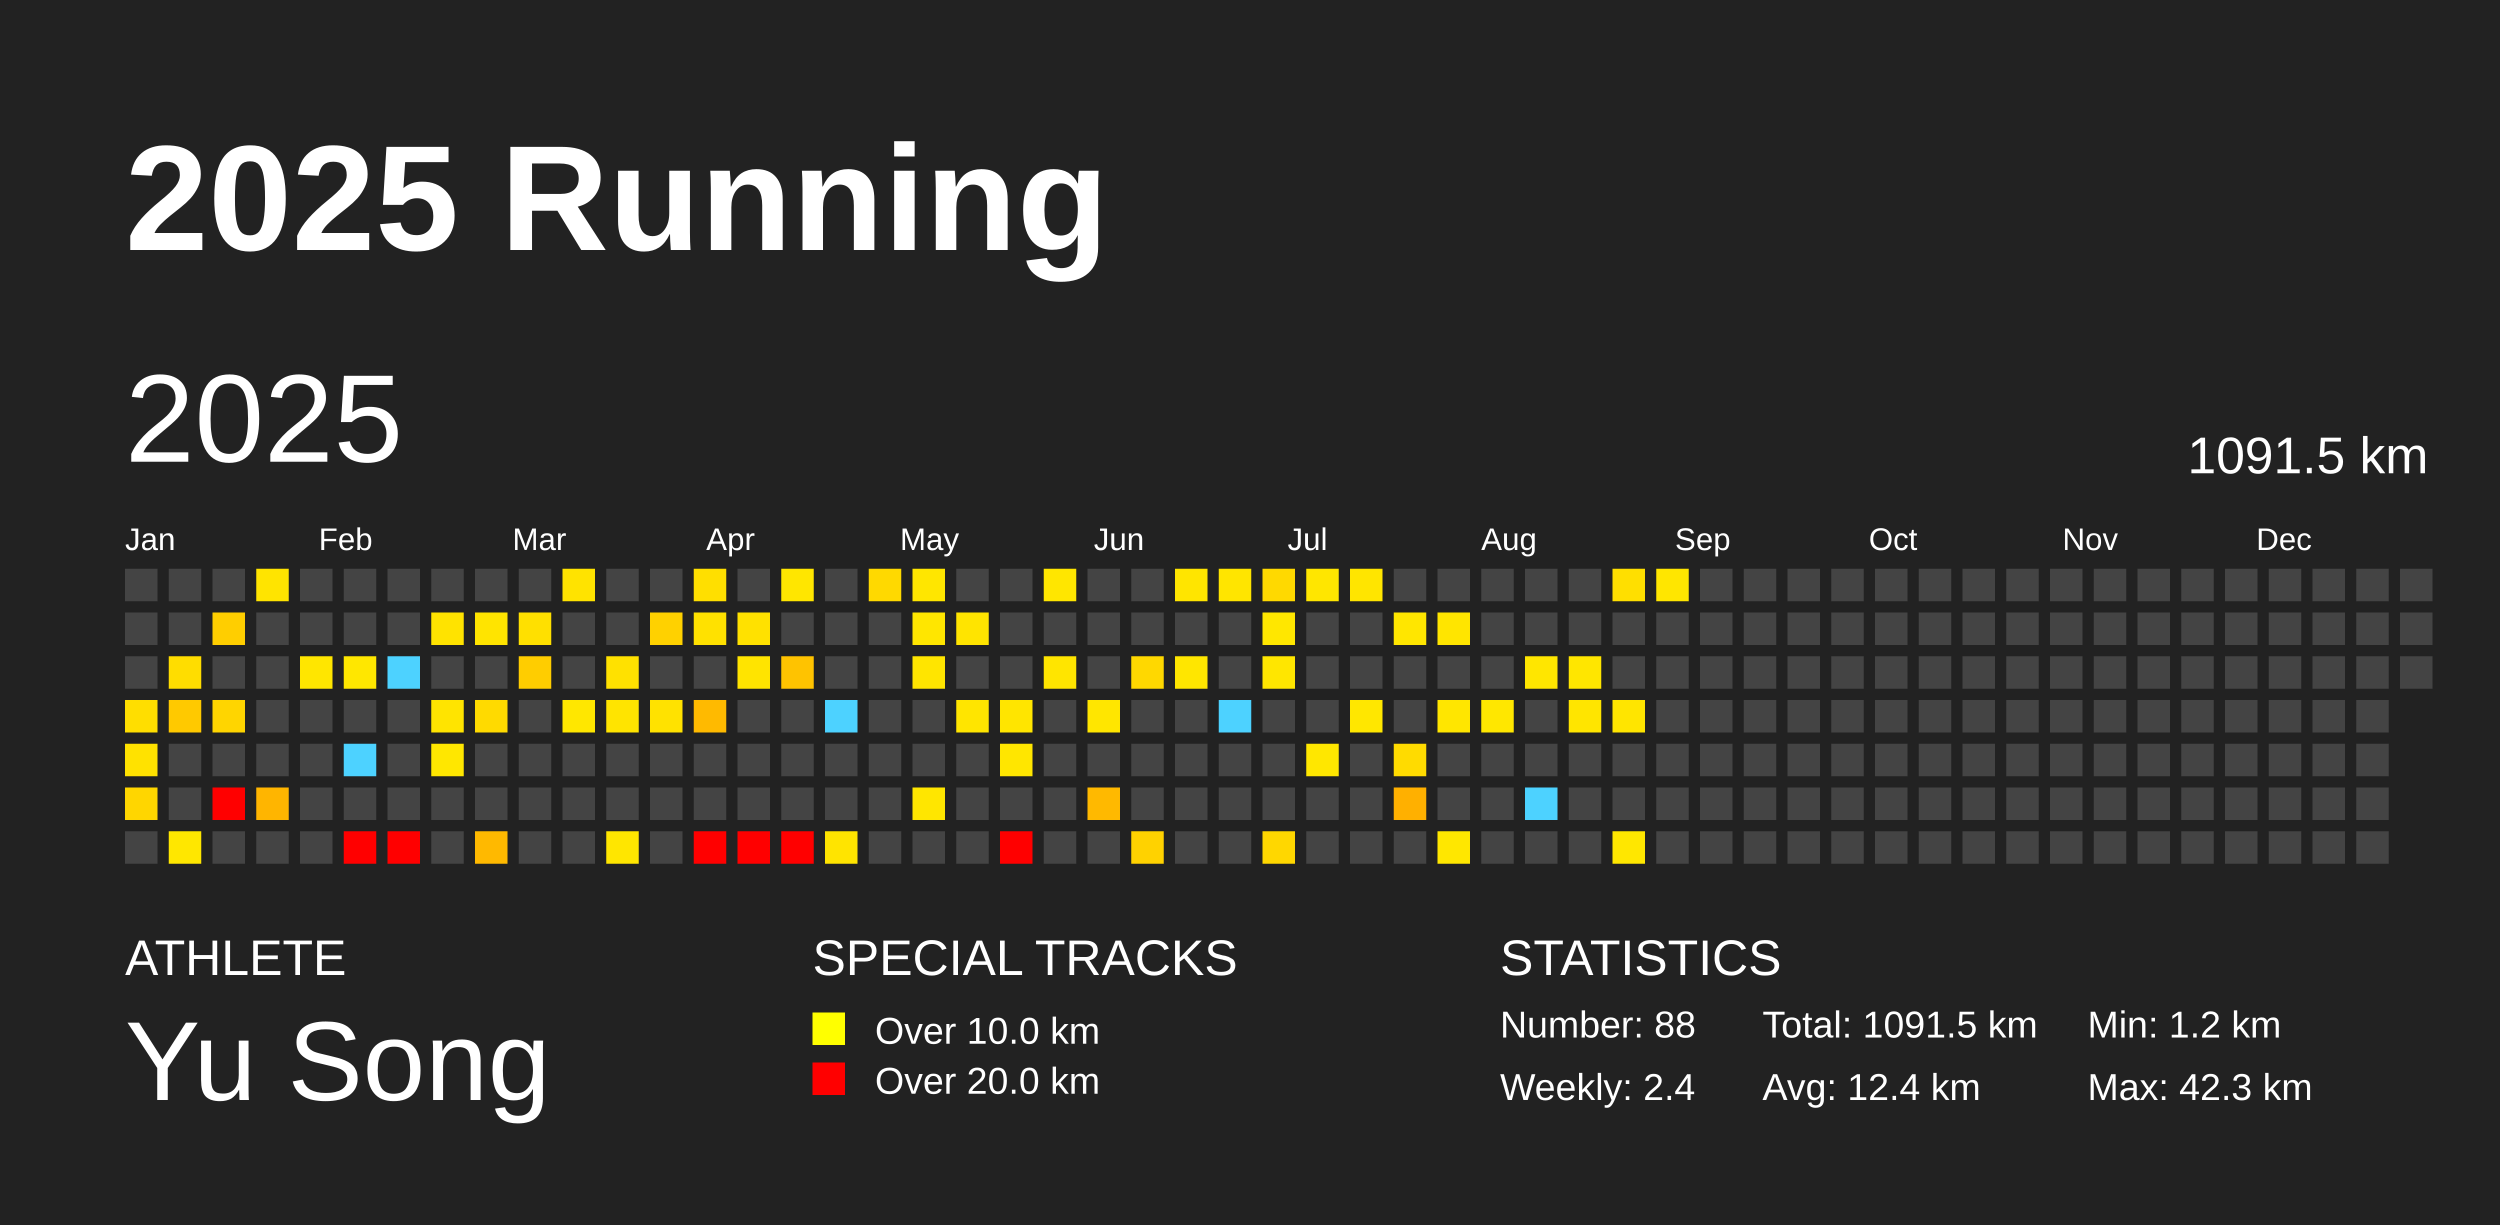
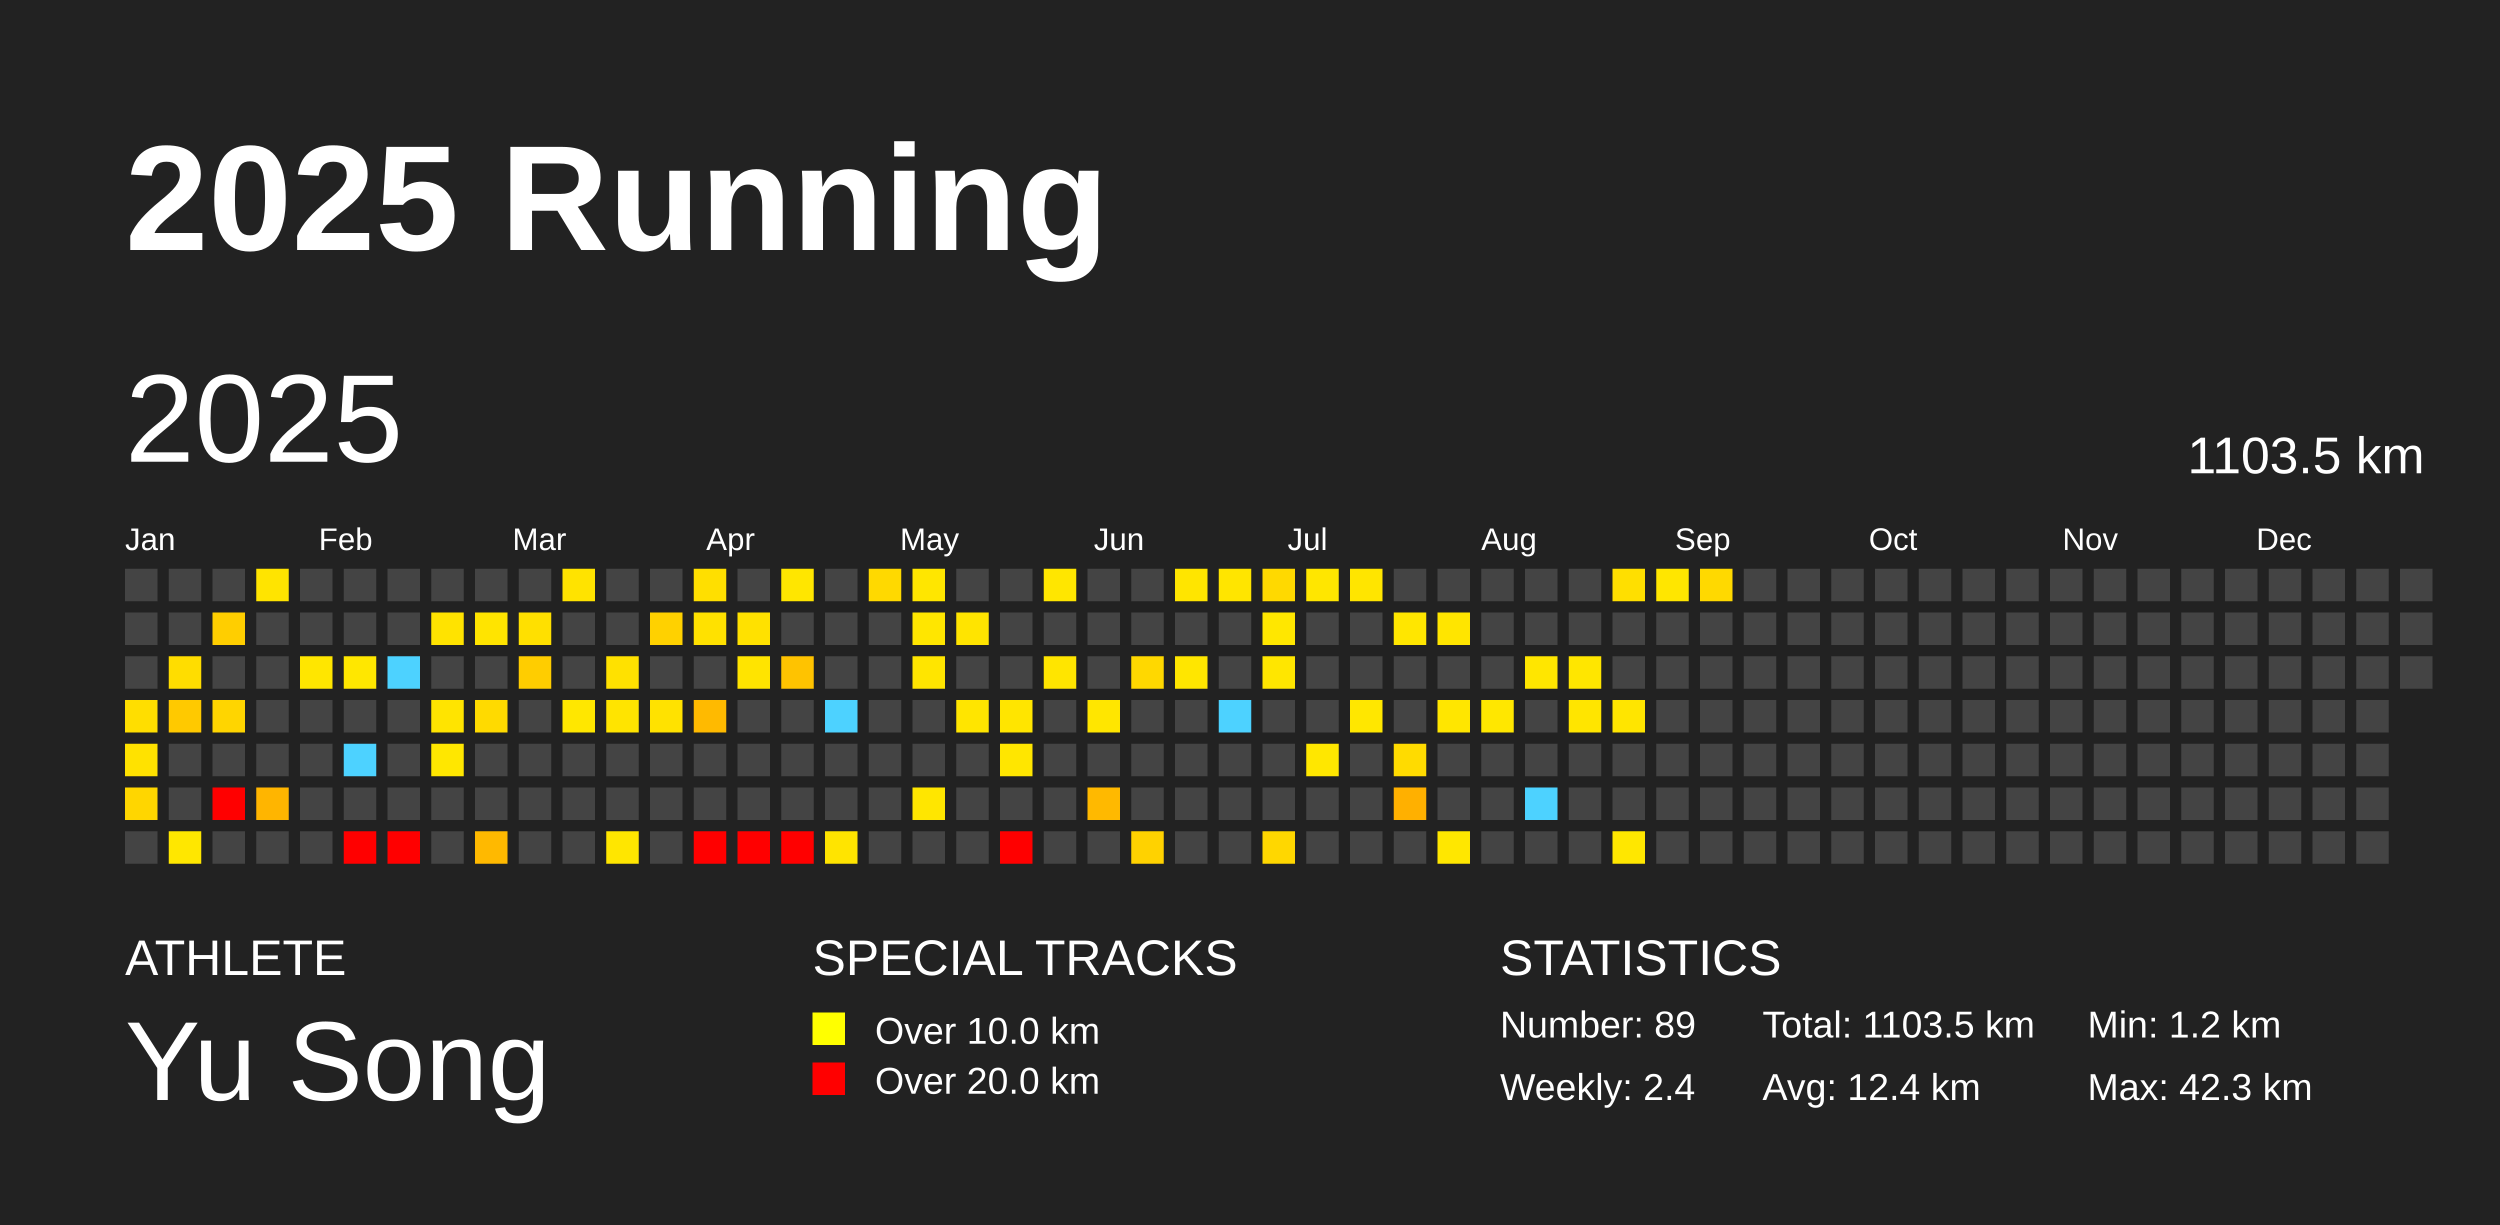
<svg xmlns="http://www.w3.org/2000/svg" baseProfile="full" height="98mm" version="1.1" viewBox="0,0,200,98" width="200mm">
  <defs />
  <rect fill="#222222" height="98" width="200" x="0" y="0" />
  <text fill="#FFFFFF" style="font-size:12px; font-family:Arial; font-weight:bold;" x="10" y="20">2025 Running</text>
  <text fill="#FFFFFF" style="font-size:4px; font-family:Arial" x="10" y="78">ATHLETE</text>
  <text fill="#FFFFFF" style="font-size:9px; font-family:Arial" x="10" y="88">Yu Song</text>
  <text fill="#FFFFFF" style="font-size:4px; font-family:Arial" x="65" y="78">SPECIAL TRACKS</text>
  <rect fill="yellow" height="2.6" width="2.6" x="65" y="81" />
  <text fill="#FFFFFF" style="font-size:3px; font-family:Arial" x="70" y="83.5">Over 10.0 km</text>
  <rect fill="red" height="2.6" width="2.6" x="65" y="85" />
  <text fill="#FFFFFF" style="font-size:3px; font-family:Arial" x="70" y="87.5">Over 20.0 km</text>
  <text fill="#FFFFFF" style="font-size:4px; font-family:Arial" x="120" y="78">STATISTICS</text>
-   <text fill="#FFFFFF" style="font-size:3px; font-family:Arial" x="120" y="83">Number: 88</text>
+   <text fill="#FFFFFF" style="font-size:3px; font-family:Arial" x="120" y="83">Number: 89</text>
  <text fill="#FFFFFF" style="font-size:3px; font-family:Arial" x="120" y="88">Weekly: 2.4</text>
-   <text fill="#FFFFFF" style="font-size:3px; font-family:Arial" x="141" y="83">Total: 1091.5 km</text>
+   <text fill="#FFFFFF" style="font-size:3px; font-family:Arial" x="141" y="83">Total: 1103.5 km</text>
  <text fill="#FFFFFF" style="font-size:3px; font-family:Arial" x="141" y="88">Avg: 12.4 km</text>
  <text fill="#FFFFFF" style="font-size:3px; font-family:Arial" x="167" y="83">Min: 1.2 km</text>
  <text fill="#FFFFFF" style="font-size:3px; font-family:Arial" x="167" y="88">Max: 42.3 km</text>
  <text dominant-baseline="hanging" fill="#FFFFFF" style="font-size:10.0px; font-family:Arial;" x="10" y="30">2025</text>
-   <text dominant-baseline="hanging" fill="#FFFFFF" style="font-size:4.125px; font-family:Arial;" x="175" y="35">1091.5 km</text>
+   <text dominant-baseline="hanging" fill="#FFFFFF" style="font-size:4.125px; font-family:Arial;" x="175" y="35">1103.5 km</text>
  <text fill="#FFFFFF" style="font-size:2.5px; font-family:Arial" x="10.0" y="44">Jan</text>
  <text fill="#FFFFFF" style="font-size:2.5px; font-family:Arial" x="25.5" y="44">Feb</text>
  <text fill="#FFFFFF" style="font-size:2.5px; font-family:Arial" x="41.0" y="44">Mar</text>
  <text fill="#FFFFFF" style="font-size:2.5px; font-family:Arial" x="56.5" y="44">Apr</text>
  <text fill="#FFFFFF" style="font-size:2.5px; font-family:Arial" x="72.0" y="44">May</text>
  <text fill="#FFFFFF" style="font-size:2.5px; font-family:Arial" x="87.5" y="44">Jun</text>
  <text fill="#FFFFFF" style="font-size:2.5px; font-family:Arial" x="103.0" y="44">Jul</text>
  <text fill="#FFFFFF" style="font-size:2.5px; font-family:Arial" x="118.5" y="44">Aug</text>
  <text fill="#FFFFFF" style="font-size:2.5px; font-family:Arial" x="134.0" y="44">Sep</text>
  <text fill="#FFFFFF" style="font-size:2.5px; font-family:Arial" x="149.5" y="44">Oct</text>
  <text fill="#FFFFFF" style="font-size:2.5px; font-family:Arial" x="165.0" y="44">Nov</text>
  <text fill="#FFFFFF" style="font-size:2.5px; font-family:Arial" x="180.5" y="44">Dec</text>
  <rect fill="#444444" height="2.6" width="2.6" x="10.0" y="45.5" />
  <rect fill="#444444" height="2.6" width="2.6" x="10.0" y="49.0" />
  <rect fill="#444444" height="2.6" width="2.6" x="10.0" y="52.5" />
  <rect fill="#ffde00" height="2.6" width="2.6" x="10.0" y="56.0" />
  <rect fill="#ffe200" height="2.6" width="2.6" x="10.0" y="59.5" />
  <rect fill="#ffd600" height="2.6" width="2.6" x="10.0" y="63.0" />
  <rect fill="#444444" height="2.6" width="2.6" x="10.0" y="66.5" />
  <rect fill="#444444" height="2.6" width="2.6" x="13.5" y="45.5" />
  <rect fill="#444444" height="2.6" width="2.6" x="13.5" y="49.0" />
  <rect fill="#ffdd00" height="2.6" width="2.6" x="13.5" y="52.5" />
  <rect fill="#ffc900" height="2.6" width="2.6" x="13.5" y="56.0" />
  <rect fill="#444444" height="2.6" width="2.6" x="13.5" y="59.5" />
  <rect fill="#444444" height="2.6" width="2.6" x="13.5" y="63.0" />
  <rect fill="#ffe700" height="2.6" width="2.6" x="13.5" y="66.5" />
  <rect fill="#444444" height="2.6" width="2.6" x="17.0" y="45.5" />
  <rect fill="#ffce00" height="2.6" width="2.6" x="17.0" y="49.0" />
  <rect fill="#444444" height="2.6" width="2.6" x="17.0" y="52.5" />
  <rect fill="#ffd500" height="2.6" width="2.6" x="17.0" y="56.0" />
  <rect fill="#444444" height="2.6" width="2.6" x="17.0" y="59.5" />
  <rect fill="red" height="2.6" width="2.6" x="17.0" y="63.0" />
  <rect fill="#444444" height="2.6" width="2.6" x="17.0" y="66.5" />
  <rect fill="#ffe400" height="2.6" width="2.6" x="20.5" y="45.5" />
  <rect fill="#444444" height="2.6" width="2.6" x="20.5" y="49.0" />
  <rect fill="#444444" height="2.6" width="2.6" x="20.5" y="52.5" />
  <rect fill="#444444" height="2.6" width="2.6" x="20.5" y="56.0" />
  <rect fill="#444444" height="2.6" width="2.6" x="20.5" y="59.5" />
  <rect fill="#ffb500" height="2.6" width="2.6" x="20.5" y="63.0" />
  <rect fill="#444444" height="2.6" width="2.6" x="20.5" y="66.5" />
  <rect fill="#444444" height="2.6" width="2.6" x="24.0" y="45.5" />
  <rect fill="#444444" height="2.6" width="2.6" x="24.0" y="49.0" />
  <rect fill="#ffe600" height="2.6" width="2.6" x="24.0" y="52.5" />
  <rect fill="#444444" height="2.6" width="2.6" x="24.0" y="56.0" />
  <rect fill="#444444" height="2.6" width="2.6" x="24.0" y="59.5" />
  <rect fill="#444444" height="2.6" width="2.6" x="24.0" y="63.0" />
  <rect fill="#444444" height="2.6" width="2.6" x="24.0" y="66.5" />
  <rect fill="#444444" height="2.6" width="2.6" x="27.5" y="45.5" />
  <rect fill="#444444" height="2.6" width="2.6" x="27.5" y="49.0" />
  <rect fill="#ffe700" height="2.6" width="2.6" x="27.5" y="52.5" />
  <rect fill="#444444" height="2.6" width="2.6" x="27.5" y="56.0" />
  <rect fill="#4dd2ff" height="2.6" width="2.6" x="27.5" y="59.5" />
  <rect fill="#444444" height="2.6" width="2.6" x="27.5" y="63.0" />
  <rect fill="red" height="2.6" width="2.6" x="27.5" y="66.5" />
  <rect fill="#444444" height="2.6" width="2.6" x="31.0" y="45.5" />
  <rect fill="#444444" height="2.6" width="2.6" x="31.0" y="49.0" />
  <rect fill="#4dd2ff" height="2.6" width="2.6" x="31.0" y="52.5" />
  <rect fill="#444444" height="2.6" width="2.6" x="31.0" y="56.0" />
  <rect fill="#444444" height="2.6" width="2.6" x="31.0" y="59.5" />
  <rect fill="#444444" height="2.6" width="2.6" x="31.0" y="63.0" />
  <rect fill="red" height="2.6" width="2.6" x="31.0" y="66.5" />
  <rect fill="#444444" height="2.6" width="2.6" x="34.5" y="45.5" />
  <rect fill="#ffe300" height="2.6" width="2.6" x="34.5" y="49.0" />
  <rect fill="#444444" height="2.6" width="2.6" x="34.5" y="52.5" />
  <rect fill="#ffe400" height="2.6" width="2.6" x="34.5" y="56.0" />
  <rect fill="#ffe700" height="2.6" width="2.6" x="34.5" y="59.5" />
  <rect fill="#444444" height="2.6" width="2.6" x="34.5" y="63.0" />
  <rect fill="#444444" height="2.6" width="2.6" x="34.5" y="66.5" />
  <rect fill="#444444" height="2.6" width="2.6" x="38.0" y="45.5" />
  <rect fill="#ffe400" height="2.6" width="2.6" x="38.0" y="49.0" />
  <rect fill="#444444" height="2.6" width="2.6" x="38.0" y="52.5" />
  <rect fill="#ffda00" height="2.6" width="2.6" x="38.0" y="56.0" />
  <rect fill="#444444" height="2.6" width="2.6" x="38.0" y="59.5" />
  <rect fill="#444444" height="2.6" width="2.6" x="38.0" y="63.0" />
  <rect fill="#ffb900" height="2.6" width="2.6" x="38.0" y="66.5" />
  <rect fill="#444444" height="2.6" width="2.6" x="41.5" y="45.5" />
  <rect fill="#ffe000" height="2.6" width="2.6" x="41.5" y="49.0" />
  <rect fill="#ffcd00" height="2.6" width="2.6" x="41.5" y="52.5" />
  <rect fill="#444444" height="2.6" width="2.6" x="41.5" y="56.0" />
  <rect fill="#444444" height="2.6" width="2.6" x="41.5" y="59.5" />
  <rect fill="#444444" height="2.6" width="2.6" x="41.5" y="63.0" />
  <rect fill="#444444" height="2.6" width="2.6" x="41.5" y="66.5" />
  <rect fill="#ffe300" height="2.6" width="2.6" x="45.0" y="45.5" />
  <rect fill="#444444" height="2.6" width="2.6" x="45.0" y="49.0" />
  <rect fill="#444444" height="2.6" width="2.6" x="45.0" y="52.5" />
  <rect fill="#ffe700" height="2.6" width="2.6" x="45.0" y="56.0" />
  <rect fill="#444444" height="2.6" width="2.6" x="45.0" y="59.5" />
  <rect fill="#444444" height="2.6" width="2.6" x="45.0" y="63.0" />
  <rect fill="#444444" height="2.6" width="2.6" x="45.0" y="66.5" />
  <rect fill="#444444" height="2.6" width="2.6" x="48.5" y="45.5" />
  <rect fill="#444444" height="2.6" width="2.6" x="48.5" y="49.0" />
  <rect fill="#ffe100" height="2.6" width="2.6" x="48.5" y="52.5" />
  <rect fill="#ffe400" height="2.6" width="2.6" x="48.5" y="56.0" />
  <rect fill="#444444" height="2.6" width="2.6" x="48.5" y="59.5" />
  <rect fill="#444444" height="2.6" width="2.6" x="48.5" y="63.0" />
  <rect fill="#ffe600" height="2.6" width="2.6" x="48.5" y="66.5" />
  <rect fill="#444444" height="2.6" width="2.6" x="52.0" y="45.5" />
  <rect fill="#ffd100" height="2.6" width="2.6" x="52.0" y="49.0" />
  <rect fill="#444444" height="2.6" width="2.6" x="52.0" y="52.5" />
  <rect fill="#ffe200" height="2.6" width="2.6" x="52.0" y="56.0" />
  <rect fill="#444444" height="2.6" width="2.6" x="52.0" y="59.5" />
  <rect fill="#444444" height="2.6" width="2.6" x="52.0" y="63.0" />
  <rect fill="#444444" height="2.6" width="2.6" x="52.0" y="66.5" />
  <rect fill="#ffdf00" height="2.6" width="2.6" x="55.5" y="45.5" />
  <rect fill="#ffe100" height="2.6" width="2.6" x="55.5" y="49.0" />
  <rect fill="#444444" height="2.6" width="2.6" x="55.5" y="52.5" />
  <rect fill="#ffba00" height="2.6" width="2.6" x="55.5" y="56.0" />
  <rect fill="#444444" height="2.6" width="2.6" x="55.5" y="59.5" />
  <rect fill="#444444" height="2.6" width="2.6" x="55.5" y="63.0" />
  <rect fill="red" height="2.6" width="2.6" x="55.5" y="66.5" />
  <rect fill="#444444" height="2.6" width="2.6" x="59.0" y="45.5" />
  <rect fill="#ffe100" height="2.6" width="2.6" x="59.0" y="49.0" />
  <rect fill="#ffe400" height="2.6" width="2.6" x="59.0" y="52.5" />
  <rect fill="#444444" height="2.6" width="2.6" x="59.0" y="56.0" />
  <rect fill="#444444" height="2.6" width="2.6" x="59.0" y="59.5" />
  <rect fill="#444444" height="2.6" width="2.6" x="59.0" y="63.0" />
  <rect fill="red" height="2.6" width="2.6" x="59.0" y="66.5" />
  <rect fill="#ffe600" height="2.6" width="2.6" x="62.5" y="45.5" />
  <rect fill="#444444" height="2.6" width="2.6" x="62.5" y="49.0" />
  <rect fill="#ffc300" height="2.6" width="2.6" x="62.5" y="52.5" />
  <rect fill="#444444" height="2.6" width="2.6" x="62.5" y="56.0" />
  <rect fill="#444444" height="2.6" width="2.6" x="62.5" y="59.5" />
  <rect fill="#444444" height="2.6" width="2.6" x="62.5" y="63.0" />
  <rect fill="red" height="2.6" width="2.6" x="62.5" y="66.5" />
  <rect fill="#444444" height="2.6" width="2.6" x="66.0" y="45.5" />
  <rect fill="#444444" height="2.6" width="2.6" x="66.0" y="49.0" />
  <rect fill="#444444" height="2.6" width="2.6" x="66.0" y="52.5" />
  <rect fill="#4dd2ff" height="2.6" width="2.6" x="66.0" y="56.0" />
  <rect fill="#444444" height="2.6" width="2.6" x="66.0" y="59.5" />
  <rect fill="#444444" height="2.6" width="2.6" x="66.0" y="63.0" />
  <rect fill="#ffe400" height="2.6" width="2.6" x="66.0" y="66.5" />
  <rect fill="#ffd900" height="2.6" width="2.6" x="69.5" y="45.5" />
  <rect fill="#444444" height="2.6" width="2.6" x="69.5" y="49.0" />
  <rect fill="#444444" height="2.6" width="2.6" x="69.5" y="52.5" />
  <rect fill="#444444" height="2.6" width="2.6" x="69.5" y="56.0" />
  <rect fill="#444444" height="2.6" width="2.6" x="69.5" y="59.5" />
  <rect fill="#444444" height="2.6" width="2.6" x="69.5" y="63.0" />
  <rect fill="#444444" height="2.6" width="2.6" x="69.5" y="66.5" />
  <rect fill="#ffe600" height="2.6" width="2.6" x="73.0" y="45.5" />
  <rect fill="#ffe600" height="2.6" width="2.6" x="73.0" y="49.0" />
  <rect fill="#ffe500" height="2.6" width="2.6" x="73.0" y="52.5" />
  <rect fill="#444444" height="2.6" width="2.6" x="73.0" y="56.0" />
  <rect fill="#444444" height="2.6" width="2.6" x="73.0" y="59.5" />
  <rect fill="#ffe600" height="2.6" width="2.6" x="73.0" y="63.0" />
  <rect fill="#444444" height="2.6" width="2.6" x="73.0" y="66.5" />
  <rect fill="#444444" height="2.6" width="2.6" x="76.5" y="45.5" />
  <rect fill="#ffe400" height="2.6" width="2.6" x="76.5" y="49.0" />
  <rect fill="#444444" height="2.6" width="2.6" x="76.5" y="52.5" />
  <rect fill="#ffe500" height="2.6" width="2.6" x="76.5" y="56.0" />
  <rect fill="#444444" height="2.6" width="2.6" x="76.5" y="59.5" />
  <rect fill="#444444" height="2.6" width="2.6" x="76.5" y="63.0" />
  <rect fill="#444444" height="2.6" width="2.6" x="76.5" y="66.5" />
  <rect fill="#444444" height="2.6" width="2.6" x="80.0" y="45.5" />
  <rect fill="#444444" height="2.6" width="2.6" x="80.0" y="49.0" />
  <rect fill="#444444" height="2.6" width="2.6" x="80.0" y="52.5" />
  <rect fill="#ffe500" height="2.6" width="2.6" x="80.0" y="56.0" />
  <rect fill="#ffe600" height="2.6" width="2.6" x="80.0" y="59.5" />
  <rect fill="#444444" height="2.6" width="2.6" x="80.0" y="63.0" />
  <rect fill="red" height="2.6" width="2.6" x="80.0" y="66.5" />
  <rect fill="#ffe600" height="2.6" width="2.6" x="83.5" y="45.5" />
  <rect fill="#444444" height="2.6" width="2.6" x="83.5" y="49.0" />
  <rect fill="#ffe500" height="2.6" width="2.6" x="83.5" y="52.5" />
  <rect fill="#444444" height="2.6" width="2.6" x="83.5" y="56.0" />
  <rect fill="#444444" height="2.6" width="2.6" x="83.5" y="59.5" />
  <rect fill="#444444" height="2.6" width="2.6" x="83.5" y="63.0" />
  <rect fill="#444444" height="2.6" width="2.6" x="83.5" y="66.5" />
  <rect fill="#444444" height="2.6" width="2.6" x="87.0" y="45.5" />
  <rect fill="#444444" height="2.6" width="2.6" x="87.0" y="49.0" />
  <rect fill="#444444" height="2.6" width="2.6" x="87.0" y="52.5" />
  <rect fill="#ffe600" height="2.6" width="2.6" x="87.0" y="56.0" />
  <rect fill="#444444" height="2.6" width="2.6" x="87.0" y="59.5" />
  <rect fill="#ffb900" height="2.6" width="2.6" x="87.0" y="63.0" />
  <rect fill="#444444" height="2.6" width="2.6" x="87.0" y="66.5" />
  <rect fill="#444444" height="2.6" width="2.6" x="90.5" y="45.5" />
  <rect fill="#444444" height="2.6" width="2.6" x="90.5" y="49.0" />
  <rect fill="#ffd800" height="2.6" width="2.6" x="90.5" y="52.5" />
  <rect fill="#444444" height="2.6" width="2.6" x="90.5" y="56.0" />
  <rect fill="#444444" height="2.6" width="2.6" x="90.5" y="59.5" />
  <rect fill="#444444" height="2.6" width="2.6" x="90.5" y="63.0" />
  <rect fill="#ffd200" height="2.6" width="2.6" x="90.5" y="66.5" />
  <rect fill="#ffe500" height="2.6" width="2.6" x="94.0" y="45.5" />
  <rect fill="#444444" height="2.6" width="2.6" x="94.0" y="49.0" />
  <rect fill="#ffe600" height="2.6" width="2.6" x="94.0" y="52.5" />
  <rect fill="#444444" height="2.6" width="2.6" x="94.0" y="56.0" />
  <rect fill="#444444" height="2.6" width="2.6" x="94.0" y="59.5" />
  <rect fill="#444444" height="2.6" width="2.6" x="94.0" y="63.0" />
  <rect fill="#444444" height="2.6" width="2.6" x="94.0" y="66.5" />
  <rect fill="#ffe500" height="2.6" width="2.6" x="97.5" y="45.5" />
  <rect fill="#444444" height="2.6" width="2.6" x="97.5" y="49.0" />
  <rect fill="#444444" height="2.6" width="2.6" x="97.5" y="52.5" />
  <rect fill="#4dd2ff" height="2.6" width="2.6" x="97.5" y="56.0" />
  <rect fill="#444444" height="2.6" width="2.6" x="97.5" y="59.5" />
  <rect fill="#444444" height="2.6" width="2.6" x="97.5" y="63.0" />
  <rect fill="#444444" height="2.6" width="2.6" x="97.5" y="66.5" />
  <rect fill="#ffd900" height="2.6" width="2.6" x="101.0" y="45.5" />
  <rect fill="#ffe700" height="2.6" width="2.6" x="101.0" y="49.0" />
  <rect fill="#ffe600" height="2.6" width="2.6" x="101.0" y="52.5" />
  <rect fill="#444444" height="2.6" width="2.6" x="101.0" y="56.0" />
  <rect fill="#444444" height="2.6" width="2.6" x="101.0" y="59.5" />
  <rect fill="#444444" height="2.6" width="2.6" x="101.0" y="63.0" />
  <rect fill="#ffd700" height="2.6" width="2.6" x="101.0" y="66.5" />
  <rect fill="#ffe600" height="2.6" width="2.6" x="104.5" y="45.5" />
  <rect fill="#444444" height="2.6" width="2.6" x="104.5" y="49.0" />
  <rect fill="#444444" height="2.6" width="2.6" x="104.5" y="52.5" />
  <rect fill="#444444" height="2.6" width="2.6" x="104.5" y="56.0" />
  <rect fill="#ffe700" height="2.6" width="2.6" x="104.5" y="59.5" />
  <rect fill="#444444" height="2.6" width="2.6" x="104.5" y="63.0" />
  <rect fill="#444444" height="2.6" width="2.6" x="104.5" y="66.5" />
  <rect fill="#ffe500" height="2.6" width="2.6" x="108.0" y="45.5" />
  <rect fill="#444444" height="2.6" width="2.6" x="108.0" y="49.0" />
  <rect fill="#444444" height="2.6" width="2.6" x="108.0" y="52.5" />
  <rect fill="#ffe700" height="2.6" width="2.6" x="108.0" y="56.0" />
  <rect fill="#444444" height="2.6" width="2.6" x="108.0" y="59.5" />
  <rect fill="#444444" height="2.6" width="2.6" x="108.0" y="63.0" />
  <rect fill="#444444" height="2.6" width="2.6" x="108.0" y="66.5" />
  <rect fill="#444444" height="2.6" width="2.6" x="111.5" y="45.5" />
  <rect fill="#ffe600" height="2.6" width="2.6" x="111.5" y="49.0" />
  <rect fill="#444444" height="2.6" width="2.6" x="111.5" y="52.5" />
  <rect fill="#444444" height="2.6" width="2.6" x="111.5" y="56.0" />
  <rect fill="#ffdb00" height="2.6" width="2.6" x="111.5" y="59.5" />
  <rect fill="#ffb000" height="2.6" width="2.6" x="111.5" y="63.0" />
  <rect fill="#444444" height="2.6" width="2.6" x="111.5" y="66.5" />
  <rect fill="#444444" height="2.6" width="2.6" x="115.0" y="45.5" />
  <rect fill="#ffe500" height="2.6" width="2.6" x="115.0" y="49.0" />
  <rect fill="#444444" height="2.6" width="2.6" x="115.0" y="52.5" />
  <rect fill="#ffe600" height="2.6" width="2.6" x="115.0" y="56.0" />
  <rect fill="#444444" height="2.6" width="2.6" x="115.0" y="59.5" />
  <rect fill="#444444" height="2.6" width="2.6" x="115.0" y="63.0" />
  <rect fill="#ffe700" height="2.6" width="2.6" x="115.0" y="66.5" />
  <rect fill="#444444" height="2.6" width="2.6" x="118.5" y="45.5" />
  <rect fill="#444444" height="2.6" width="2.6" x="118.5" y="49.0" />
  <rect fill="#444444" height="2.6" width="2.6" x="118.5" y="52.5" />
  <rect fill="#ffe700" height="2.6" width="2.6" x="118.5" y="56.0" />
  <rect fill="#444444" height="2.6" width="2.6" x="118.5" y="59.5" />
  <rect fill="#444444" height="2.6" width="2.6" x="118.5" y="63.0" />
  <rect fill="#444444" height="2.6" width="2.6" x="118.5" y="66.5" />
  <rect fill="#444444" height="2.6" width="2.6" x="122.0" y="45.5" />
  <rect fill="#444444" height="2.6" width="2.6" x="122.0" y="49.0" />
  <rect fill="#ffe600" height="2.6" width="2.6" x="122.0" y="52.5" />
  <rect fill="#444444" height="2.6" width="2.6" x="122.0" y="56.0" />
  <rect fill="#444444" height="2.6" width="2.6" x="122.0" y="59.5" />
  <rect fill="#4dd2ff" height="2.6" width="2.6" x="122.0" y="63.0" />
  <rect fill="#444444" height="2.6" width="2.6" x="122.0" y="66.5" />
  <rect fill="#444444" height="2.6" width="2.6" x="125.5" y="45.5" />
  <rect fill="#444444" height="2.6" width="2.6" x="125.5" y="49.0" />
  <rect fill="#ffe600" height="2.6" width="2.6" x="125.5" y="52.5" />
  <rect fill="#ffe500" height="2.6" width="2.6" x="125.5" y="56.0" />
  <rect fill="#444444" height="2.6" width="2.6" x="125.5" y="59.5" />
  <rect fill="#444444" height="2.6" width="2.6" x="125.5" y="63.0" />
  <rect fill="#444444" height="2.6" width="2.6" x="125.5" y="66.5" />
  <rect fill="#ffdf00" height="2.6" width="2.6" x="129.0" y="45.5" />
  <rect fill="#444444" height="2.6" width="2.6" x="129.0" y="49.0" />
  <rect fill="#444444" height="2.6" width="2.6" x="129.0" y="52.5" />
  <rect fill="#ffe500" height="2.6" width="2.6" x="129.0" y="56.0" />
  <rect fill="#444444" height="2.6" width="2.6" x="129.0" y="59.5" />
  <rect fill="#444444" height="2.6" width="2.6" x="129.0" y="63.0" />
  <rect fill="#ffe700" height="2.6" width="2.6" x="129.0" y="66.5" />
  <rect fill="#ffe600" height="2.6" width="2.6" x="132.5" y="45.5" />
  <rect fill="#444444" height="2.6" width="2.6" x="132.5" y="49.0" />
  <rect fill="#444444" height="2.6" width="2.6" x="132.5" y="52.5" />
  <rect fill="#444444" height="2.6" width="2.6" x="132.5" y="56.0" />
  <rect fill="#444444" height="2.6" width="2.6" x="132.5" y="59.5" />
  <rect fill="#444444" height="2.6" width="2.6" x="132.5" y="63.0" />
  <rect fill="#444444" height="2.6" width="2.6" x="132.5" y="66.5" />
-   <rect fill="#444444" height="2.6" width="2.6" x="136.0" y="45.5" />
+   <rect fill="#ffd900" height="2.6" width="2.6" x="136.0" y="45.5" />
  <rect fill="#444444" height="2.6" width="2.6" x="136.0" y="49.0" />
  <rect fill="#444444" height="2.6" width="2.6" x="136.0" y="52.5" />
  <rect fill="#444444" height="2.6" width="2.6" x="136.0" y="56.0" />
  <rect fill="#444444" height="2.6" width="2.6" x="136.0" y="59.5" />
  <rect fill="#444444" height="2.6" width="2.6" x="136.0" y="63.0" />
  <rect fill="#444444" height="2.6" width="2.6" x="136.0" y="66.5" />
  <rect fill="#444444" height="2.6" width="2.6" x="139.5" y="45.5" />
  <rect fill="#444444" height="2.6" width="2.6" x="139.5" y="49.0" />
  <rect fill="#444444" height="2.6" width="2.6" x="139.5" y="52.5" />
  <rect fill="#444444" height="2.6" width="2.6" x="139.5" y="56.0" />
  <rect fill="#444444" height="2.6" width="2.6" x="139.5" y="59.5" />
  <rect fill="#444444" height="2.6" width="2.6" x="139.5" y="63.0" />
  <rect fill="#444444" height="2.6" width="2.6" x="139.5" y="66.5" />
  <rect fill="#444444" height="2.6" width="2.6" x="143.0" y="45.5" />
  <rect fill="#444444" height="2.6" width="2.6" x="143.0" y="49.0" />
  <rect fill="#444444" height="2.6" width="2.6" x="143.0" y="52.5" />
  <rect fill="#444444" height="2.6" width="2.6" x="143.0" y="56.0" />
  <rect fill="#444444" height="2.6" width="2.6" x="143.0" y="59.5" />
  <rect fill="#444444" height="2.6" width="2.6" x="143.0" y="63.0" />
  <rect fill="#444444" height="2.6" width="2.6" x="143.0" y="66.5" />
  <rect fill="#444444" height="2.6" width="2.6" x="146.5" y="45.5" />
  <rect fill="#444444" height="2.6" width="2.6" x="146.5" y="49.0" />
  <rect fill="#444444" height="2.6" width="2.6" x="146.5" y="52.5" />
  <rect fill="#444444" height="2.6" width="2.6" x="146.5" y="56.0" />
  <rect fill="#444444" height="2.6" width="2.6" x="146.5" y="59.5" />
  <rect fill="#444444" height="2.6" width="2.6" x="146.5" y="63.0" />
  <rect fill="#444444" height="2.6" width="2.6" x="146.5" y="66.5" />
  <rect fill="#444444" height="2.6" width="2.6" x="150.0" y="45.5" />
  <rect fill="#444444" height="2.6" width="2.6" x="150.0" y="49.0" />
  <rect fill="#444444" height="2.6" width="2.6" x="150.0" y="52.5" />
  <rect fill="#444444" height="2.6" width="2.6" x="150.0" y="56.0" />
  <rect fill="#444444" height="2.6" width="2.6" x="150.0" y="59.5" />
  <rect fill="#444444" height="2.6" width="2.6" x="150.0" y="63.0" />
  <rect fill="#444444" height="2.6" width="2.6" x="150.0" y="66.5" />
  <rect fill="#444444" height="2.6" width="2.6" x="153.5" y="45.5" />
  <rect fill="#444444" height="2.6" width="2.6" x="153.5" y="49.0" />
  <rect fill="#444444" height="2.6" width="2.6" x="153.5" y="52.5" />
  <rect fill="#444444" height="2.6" width="2.6" x="153.5" y="56.0" />
  <rect fill="#444444" height="2.6" width="2.6" x="153.5" y="59.5" />
  <rect fill="#444444" height="2.6" width="2.6" x="153.5" y="63.0" />
  <rect fill="#444444" height="2.6" width="2.6" x="153.5" y="66.5" />
  <rect fill="#444444" height="2.6" width="2.6" x="157.0" y="45.5" />
  <rect fill="#444444" height="2.6" width="2.6" x="157.0" y="49.0" />
  <rect fill="#444444" height="2.6" width="2.6" x="157.0" y="52.5" />
  <rect fill="#444444" height="2.6" width="2.6" x="157.0" y="56.0" />
  <rect fill="#444444" height="2.6" width="2.6" x="157.0" y="59.5" />
  <rect fill="#444444" height="2.6" width="2.6" x="157.0" y="63.0" />
  <rect fill="#444444" height="2.6" width="2.6" x="157.0" y="66.5" />
  <rect fill="#444444" height="2.6" width="2.6" x="160.5" y="45.5" />
  <rect fill="#444444" height="2.6" width="2.6" x="160.5" y="49.0" />
  <rect fill="#444444" height="2.6" width="2.6" x="160.5" y="52.5" />
  <rect fill="#444444" height="2.6" width="2.6" x="160.5" y="56.0" />
  <rect fill="#444444" height="2.6" width="2.6" x="160.5" y="59.5" />
  <rect fill="#444444" height="2.6" width="2.6" x="160.5" y="63.0" />
  <rect fill="#444444" height="2.6" width="2.6" x="160.5" y="66.5" />
  <rect fill="#444444" height="2.6" width="2.6" x="164.0" y="45.5" />
  <rect fill="#444444" height="2.6" width="2.6" x="164.0" y="49.0" />
  <rect fill="#444444" height="2.6" width="2.6" x="164.0" y="52.5" />
  <rect fill="#444444" height="2.6" width="2.6" x="164.0" y="56.0" />
  <rect fill="#444444" height="2.6" width="2.6" x="164.0" y="59.5" />
  <rect fill="#444444" height="2.6" width="2.6" x="164.0" y="63.0" />
  <rect fill="#444444" height="2.6" width="2.6" x="164.0" y="66.5" />
  <rect fill="#444444" height="2.6" width="2.6" x="167.5" y="45.5" />
  <rect fill="#444444" height="2.6" width="2.6" x="167.5" y="49.0" />
  <rect fill="#444444" height="2.6" width="2.6" x="167.5" y="52.5" />
  <rect fill="#444444" height="2.6" width="2.6" x="167.5" y="56.0" />
  <rect fill="#444444" height="2.6" width="2.6" x="167.5" y="59.5" />
  <rect fill="#444444" height="2.6" width="2.6" x="167.5" y="63.0" />
  <rect fill="#444444" height="2.6" width="2.6" x="167.5" y="66.5" />
  <rect fill="#444444" height="2.6" width="2.6" x="171.0" y="45.5" />
  <rect fill="#444444" height="2.6" width="2.6" x="171.0" y="49.0" />
  <rect fill="#444444" height="2.6" width="2.6" x="171.0" y="52.5" />
  <rect fill="#444444" height="2.6" width="2.6" x="171.0" y="56.0" />
  <rect fill="#444444" height="2.6" width="2.6" x="171.0" y="59.5" />
  <rect fill="#444444" height="2.6" width="2.6" x="171.0" y="63.0" />
  <rect fill="#444444" height="2.6" width="2.6" x="171.0" y="66.5" />
  <rect fill="#444444" height="2.6" width="2.6" x="174.5" y="45.5" />
  <rect fill="#444444" height="2.6" width="2.6" x="174.5" y="49.0" />
  <rect fill="#444444" height="2.6" width="2.6" x="174.5" y="52.5" />
  <rect fill="#444444" height="2.6" width="2.6" x="174.5" y="56.0" />
  <rect fill="#444444" height="2.6" width="2.6" x="174.5" y="59.5" />
  <rect fill="#444444" height="2.6" width="2.6" x="174.5" y="63.0" />
  <rect fill="#444444" height="2.6" width="2.6" x="174.5" y="66.5" />
  <rect fill="#444444" height="2.6" width="2.6" x="178.0" y="45.5" />
  <rect fill="#444444" height="2.6" width="2.6" x="178.0" y="49.0" />
  <rect fill="#444444" height="2.6" width="2.6" x="178.0" y="52.5" />
  <rect fill="#444444" height="2.6" width="2.6" x="178.0" y="56.0" />
  <rect fill="#444444" height="2.6" width="2.6" x="178.0" y="59.5" />
  <rect fill="#444444" height="2.6" width="2.6" x="178.0" y="63.0" />
  <rect fill="#444444" height="2.6" width="2.6" x="178.0" y="66.5" />
  <rect fill="#444444" height="2.6" width="2.6" x="181.5" y="45.5" />
  <rect fill="#444444" height="2.6" width="2.6" x="181.5" y="49.0" />
  <rect fill="#444444" height="2.6" width="2.6" x="181.5" y="52.5" />
  <rect fill="#444444" height="2.6" width="2.6" x="181.5" y="56.0" />
  <rect fill="#444444" height="2.6" width="2.6" x="181.5" y="59.5" />
  <rect fill="#444444" height="2.6" width="2.6" x="181.5" y="63.0" />
  <rect fill="#444444" height="2.6" width="2.6" x="181.5" y="66.5" />
  <rect fill="#444444" height="2.6" width="2.6" x="185.0" y="45.5" />
  <rect fill="#444444" height="2.6" width="2.6" x="185.0" y="49.0" />
  <rect fill="#444444" height="2.6" width="2.6" x="185.0" y="52.5" />
  <rect fill="#444444" height="2.6" width="2.6" x="185.0" y="56.0" />
  <rect fill="#444444" height="2.6" width="2.6" x="185.0" y="59.5" />
  <rect fill="#444444" height="2.6" width="2.6" x="185.0" y="63.0" />
  <rect fill="#444444" height="2.6" width="2.6" x="185.0" y="66.5" />
  <rect fill="#444444" height="2.6" width="2.6" x="188.5" y="45.5" />
  <rect fill="#444444" height="2.6" width="2.6" x="188.5" y="49.0" />
  <rect fill="#444444" height="2.6" width="2.6" x="188.5" y="52.5" />
  <rect fill="#444444" height="2.6" width="2.6" x="188.5" y="56.0" />
  <rect fill="#444444" height="2.6" width="2.6" x="188.5" y="59.5" />
  <rect fill="#444444" height="2.6" width="2.6" x="188.5" y="63.0" />
  <rect fill="#444444" height="2.6" width="2.6" x="188.5" y="66.5" />
  <rect fill="#444444" height="2.6" width="2.6" x="192.0" y="45.5" />
  <rect fill="#444444" height="2.6" width="2.6" x="192.0" y="49.0" />
  <rect fill="#444444" height="2.6" width="2.6" x="192.0" y="52.5" />
</svg>
